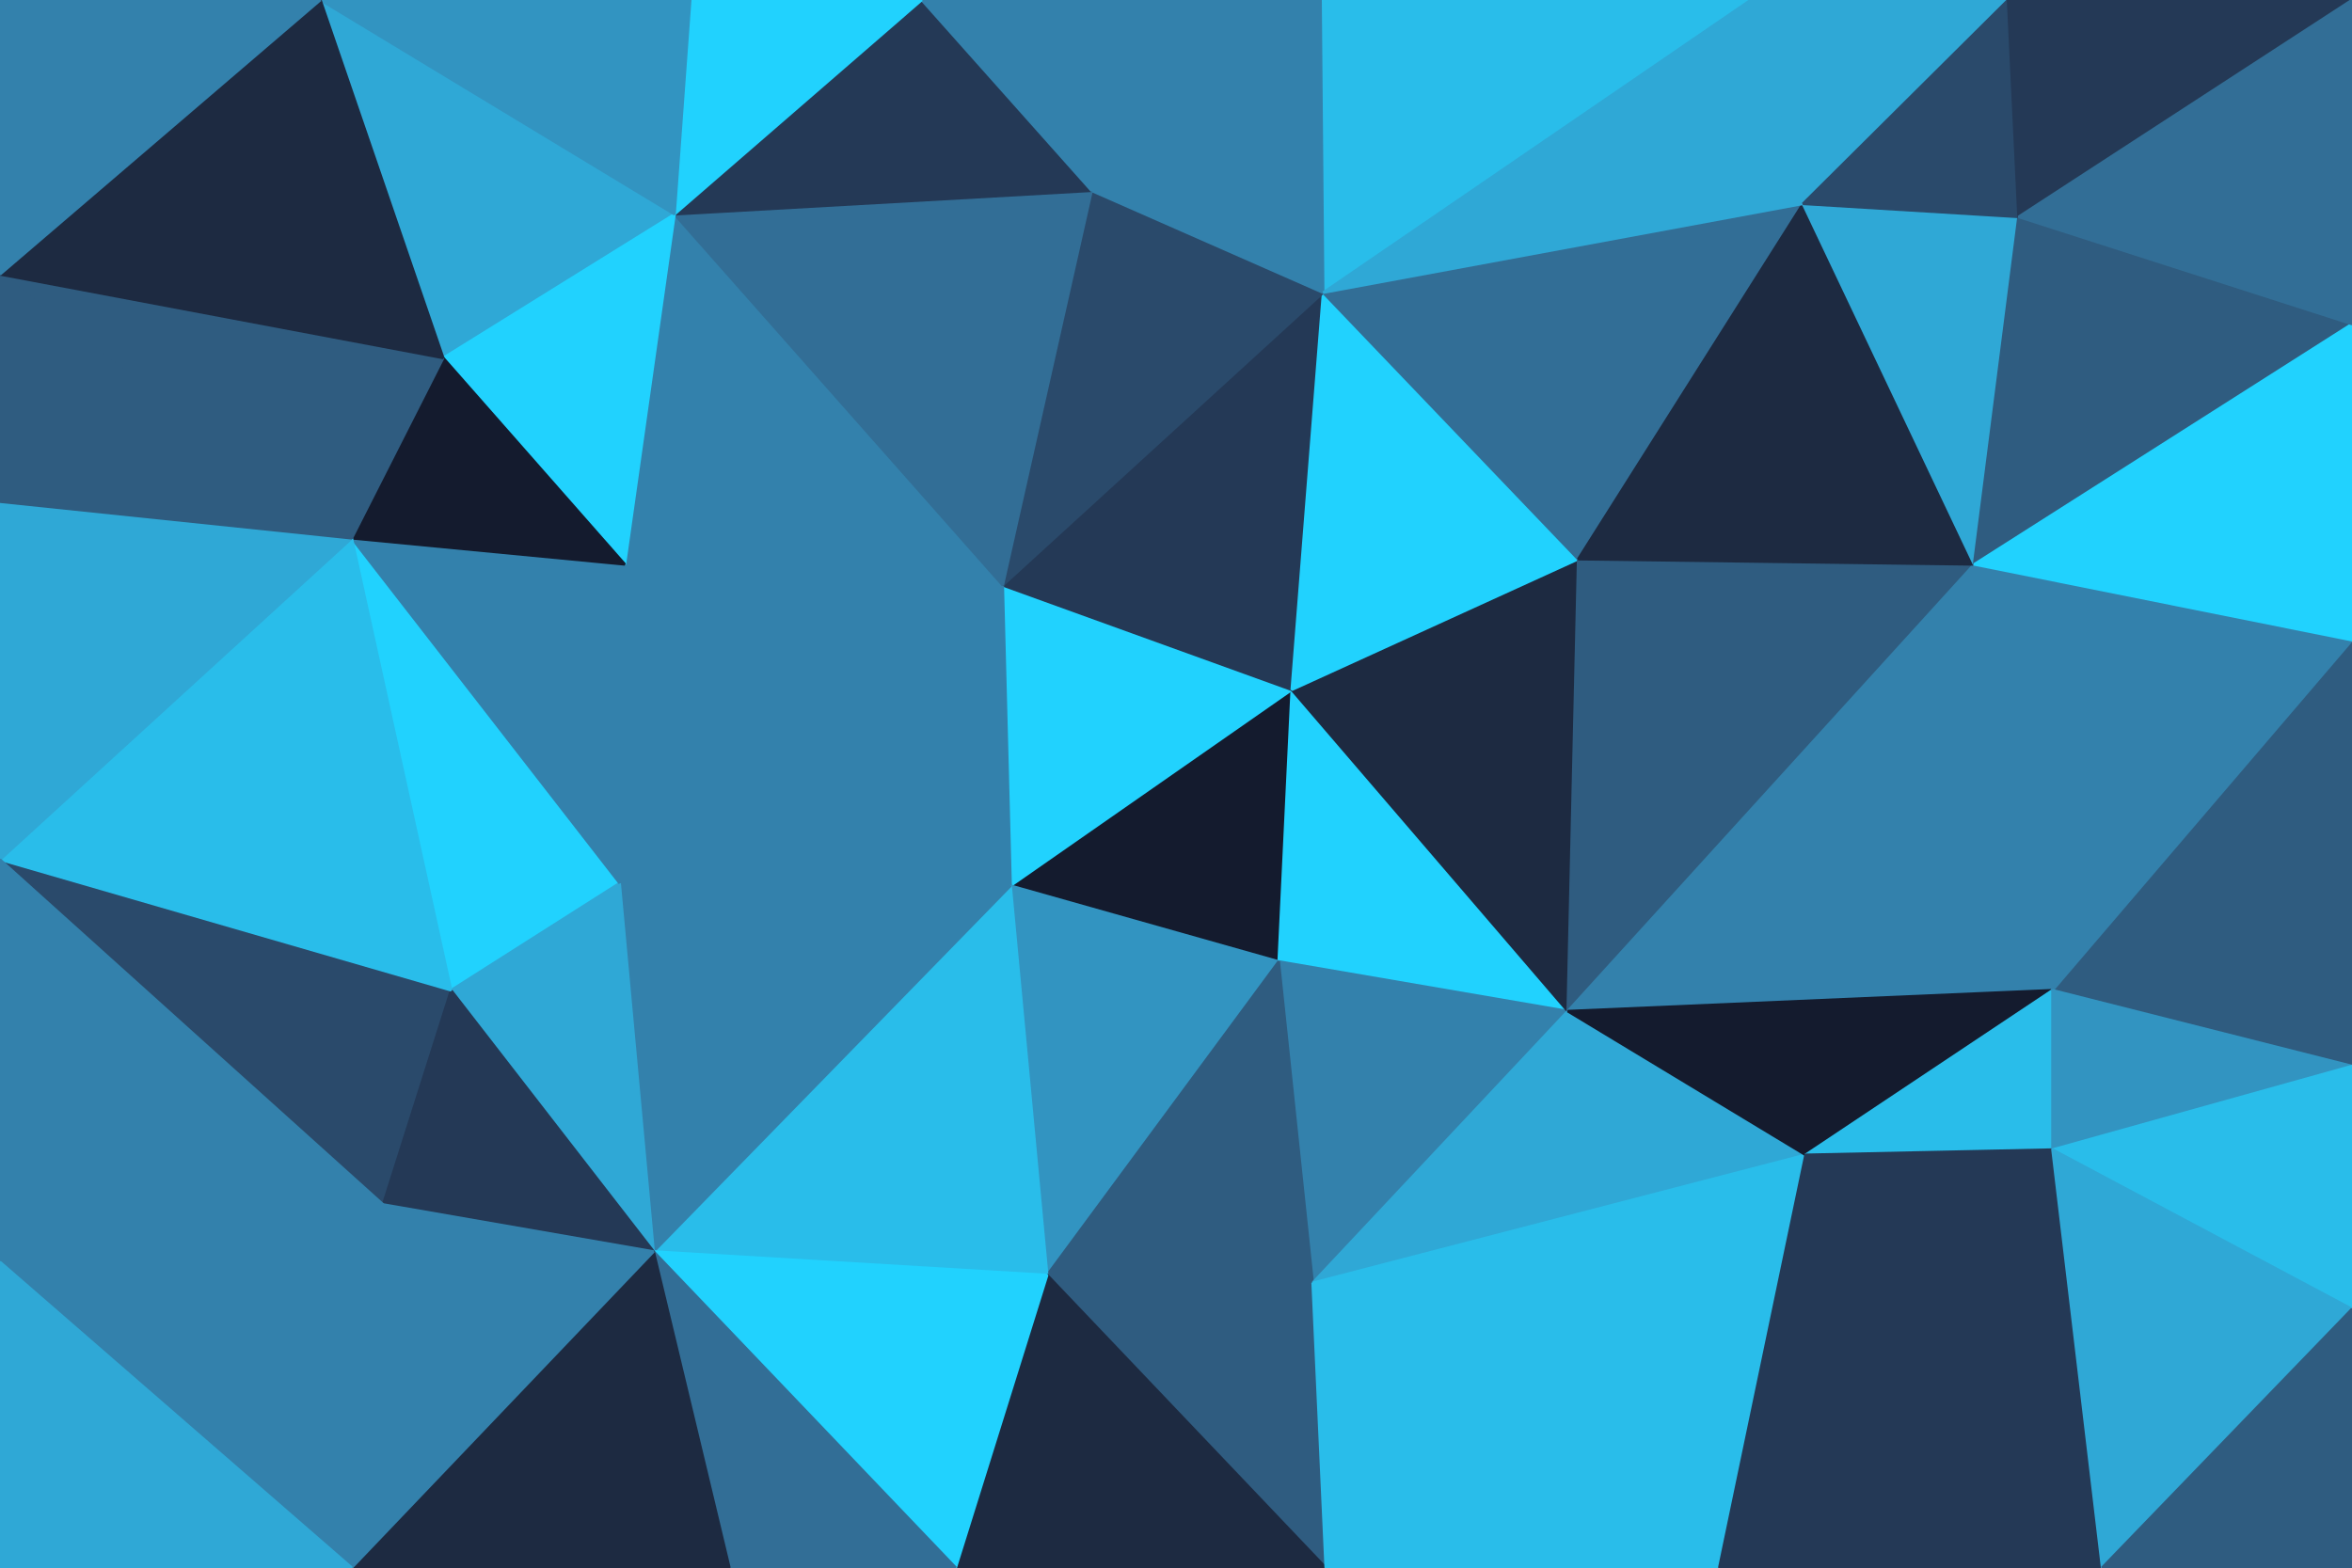
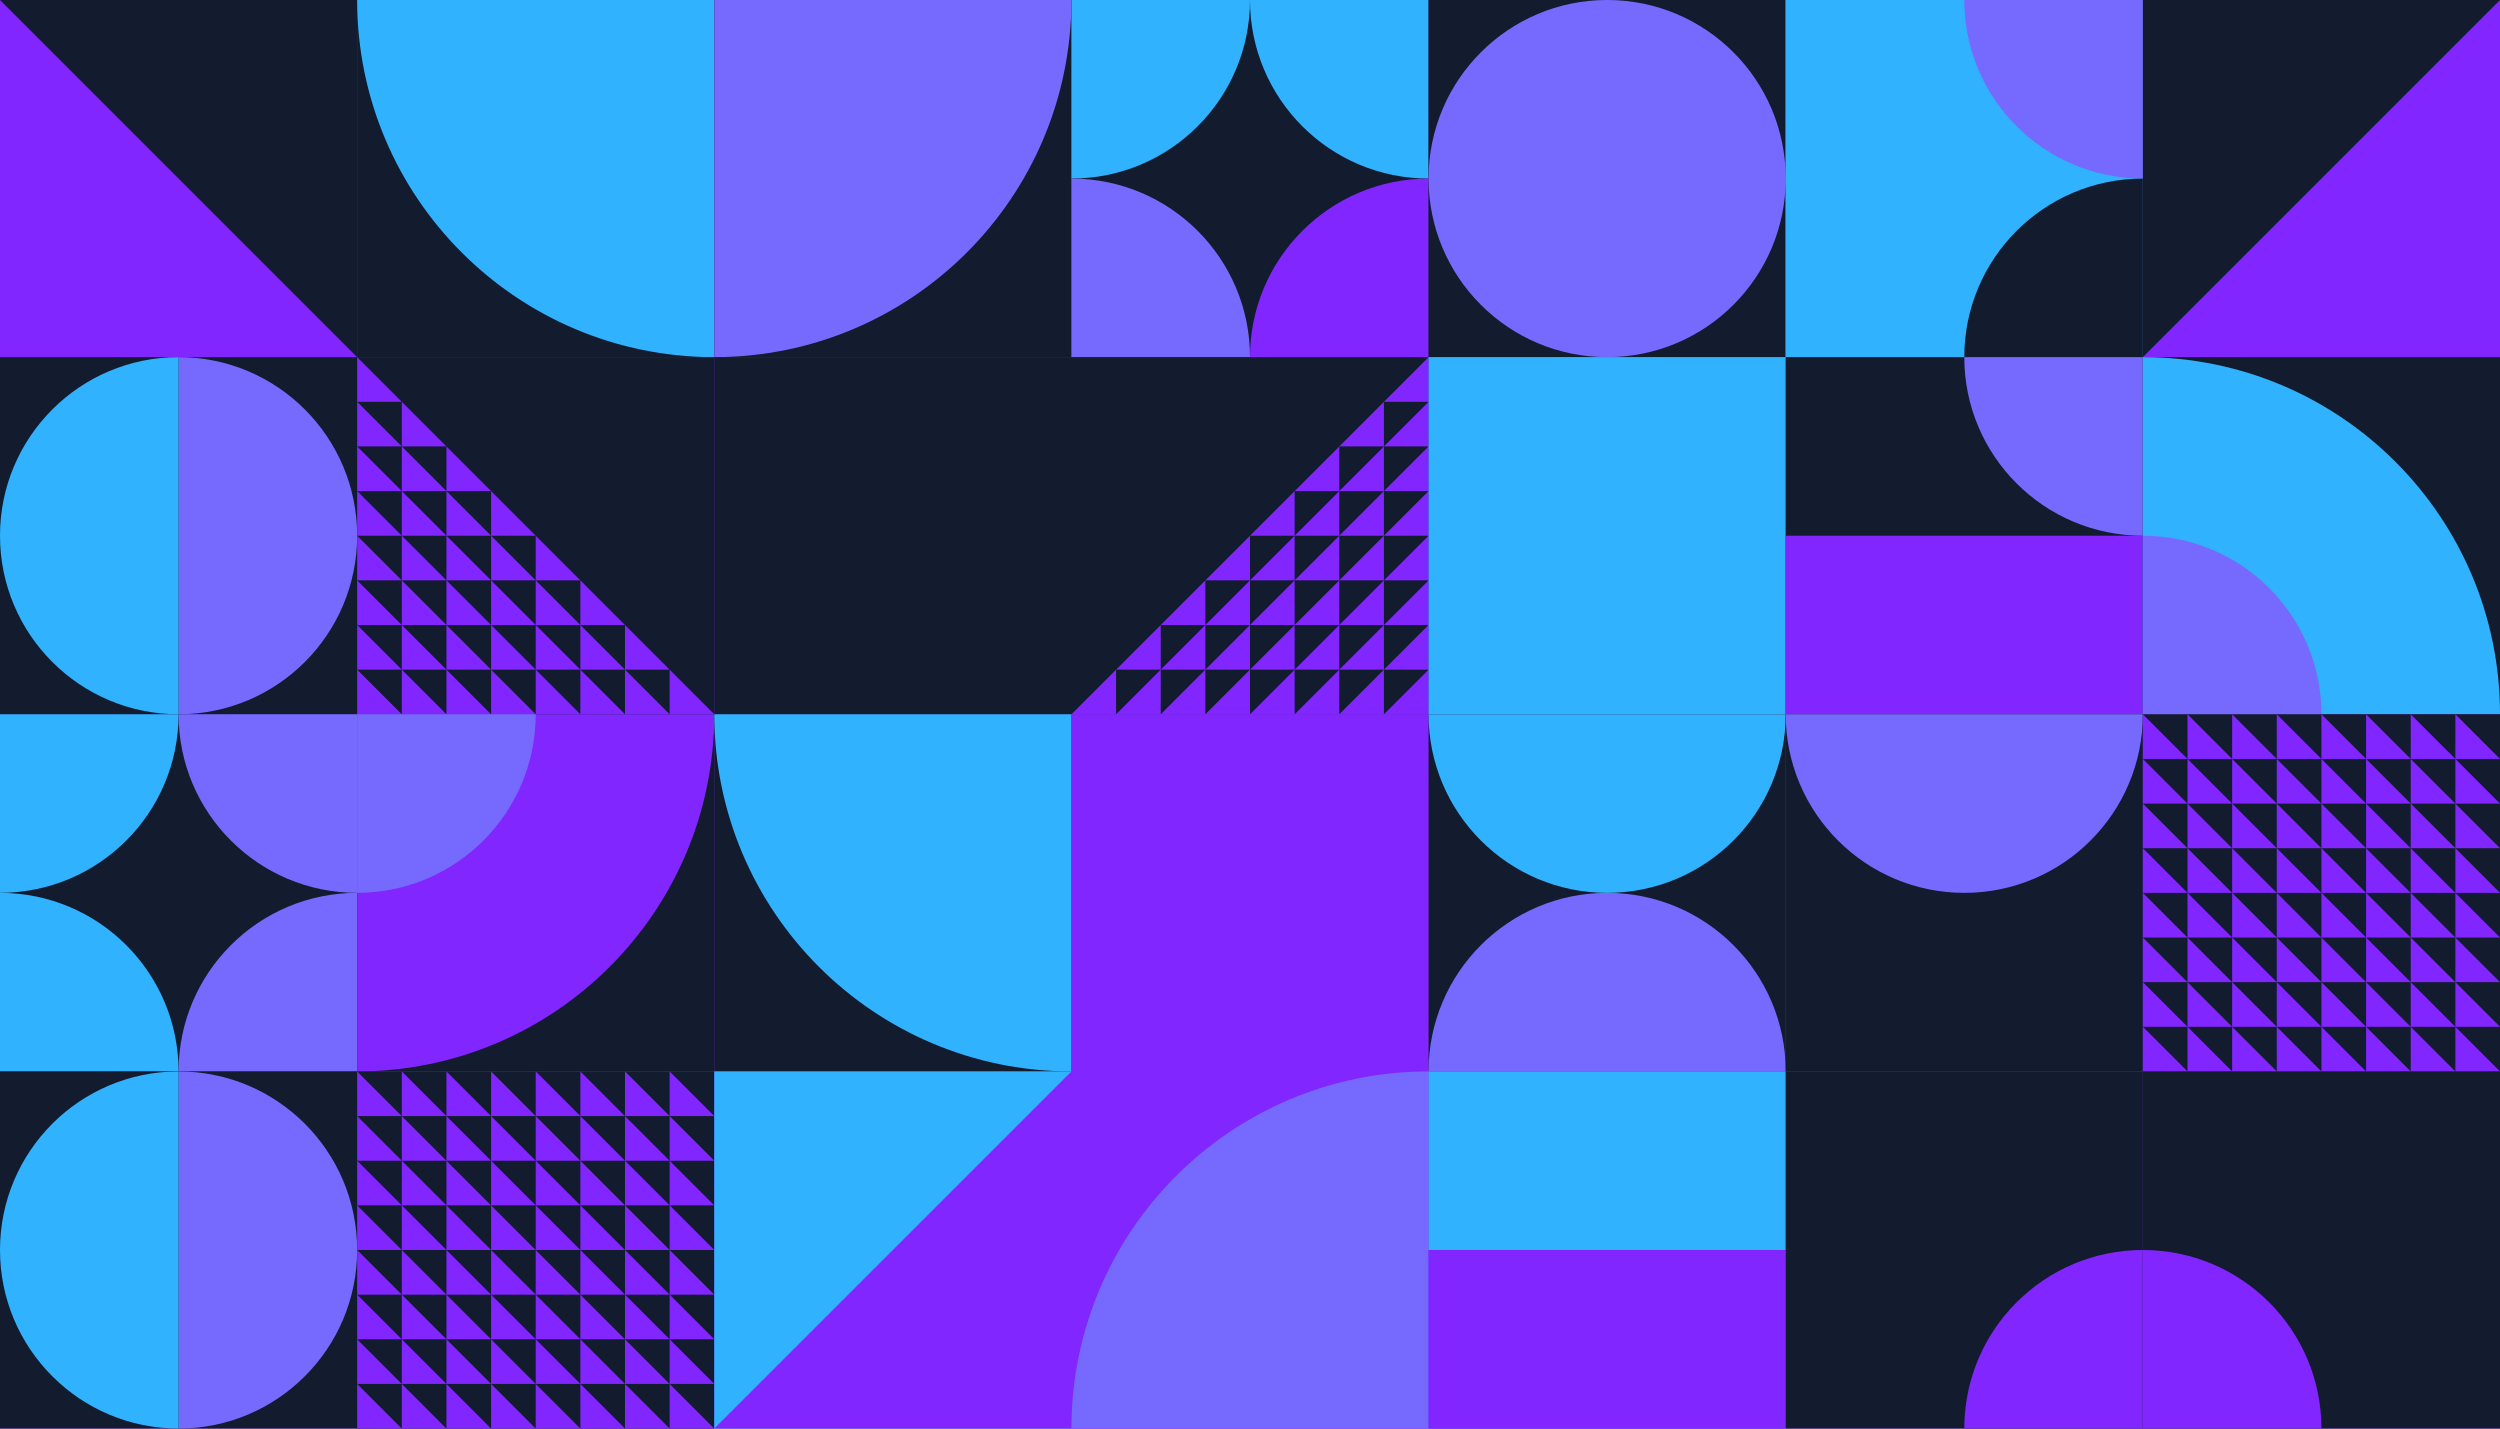
- <svg xmlns="http://www.w3.org/2000/svg" id="visual" viewBox="0 0 900 600" width="900" height="600" version="1.1">
-   <g stroke-width="1" stroke-linejoin="bevel">
-     <path d="M494.3 264L386.7 339L489.3 368Z" fill="#141b2e" stroke="#141b2e" />
-     <path d="M494.3 264L383.7 224L386.7 339Z" fill="#21d2fe" stroke="#21d2fe" />
-     <path d="M489.3 368L599.9 387L494.3 264Z" fill="#21d2fe" stroke="#21d2fe" />
-     <path d="M386.7 339L400.7 488L489.3 368Z" fill="#3294c1" stroke="#3294c1" />
-     <path d="M489.3 368L502.3 491L599.9 387Z" fill="#3381ac" stroke="#3381ac" />
-     <path d="M599.9 387L603.9 214L494.3 264Z" fill="#1d2a41" stroke="#1d2a41" />
-     <path d="M494.3 264L506.3 112L383.7 224Z" fill="#243956" stroke="#243956" />
-     <path d="M400.7 488L502.3 491L489.3 368Z" fill="#2f5c80" stroke="#2f5c80" />
-     <path d="M603.9 214L506.3 112L494.3 264Z" fill="#21d2fe" stroke="#21d2fe" />
-     <path d="M383.7 224L237.1 338L386.7 339Z" fill="#3381ac" stroke="#3381ac" />
-     <path d="M386.7 339L250.1 479L400.7 488Z" fill="#29bdea" stroke="#29bdea" />
-     <path d="M239.1 216L237.1 338L383.7 224Z" fill="#3381ac" stroke="#3381ac" />
-     <path d="M258.1 82L239.1 216L383.7 224Z" fill="#3381ac" stroke="#3381ac" />
-     <path d="M506.3 112L417.7 73L383.7 224Z" fill="#2a4a6b" stroke="#2a4a6b" />
-     <path d="M237.1 338L250.1 479L386.7 339Z" fill="#3381ac" stroke="#3381ac" />
-     <path d="M502.3 491L690.9 442L599.9 387Z" fill="#2fa8d6" stroke="#2fa8d6" />
-     <path d="M599.9 387L755.4 216L603.9 214Z" fill="#2f5c80" stroke="#2f5c80" />
-     <path d="M134.6 206L172.6 379L237.1 338Z" fill="#21d2fe" stroke="#21d2fe" />
-     <path d="M237.1 338L172.6 379L250.1 479Z" fill="#2fa8d6" stroke="#2fa8d6" />
-     <path d="M400.7 488L507.3 600L502.3 491Z" fill="#2f5c80" stroke="#2f5c80" />
-     <path d="M502.3 491L657.9 600L690.9 442Z" fill="#29bdea" stroke="#29bdea" />
-     <path d="M365.7 600L507.3 600L400.7 488Z" fill="#1d2a41" stroke="#1d2a41" />
-     <path d="M250.1 479L365.7 600L400.7 488Z" fill="#21d2fe" stroke="#21d2fe" />
-     <path d="M417.7 73L258.1 82L383.7 224Z" fill="#326e96" stroke="#326e96" />
-     <path d="M239.1 216L134.6 206L237.1 338Z" fill="#3381ac" stroke="#3381ac" />
-     <path d="M669.9 0L505.3 0L506.3 112Z" fill="#29bdea" stroke="#29bdea" />
-     <path d="M506.3 112L505.3 0L417.7 73Z" fill="#3381ac" stroke="#3381ac" />
-     <path d="M417.7 73L352.7 0L258.1 82Z" fill="#243956" stroke="#243956" />
-     <path d="M785.4 379L755.4 216L599.9 387Z" fill="#3381ac" stroke="#3381ac" />
-     <path d="M603.9 214L689.9 78L506.3 112Z" fill="#326e96" stroke="#326e96" />
-     <path d="M505.3 0L352.7 0L417.7 73Z" fill="#3381ac" stroke="#3381ac" />
-     <path d="M122.6 0L169.6 137L258.1 82Z" fill="#2fa8d6" stroke="#2fa8d6" />
-     <path d="M258.1 82L169.6 137L239.1 216Z" fill="#21d2fe" stroke="#21d2fe" />
-     <path d="M169.6 137L134.6 206L239.1 216Z" fill="#141b2e" stroke="#141b2e" />
-     <path d="M250.1 479L279.1 600L365.7 600Z" fill="#326e96" stroke="#326e96" />
-     <path d="M134.6 600L279.1 600L250.1 479Z" fill="#1d2a41" stroke="#1d2a41" />
-     <path d="M0 329L146.6 461L172.6 379Z" fill="#2a4a6b" stroke="#2a4a6b" />
-     <path d="M172.6 379L146.6 461L250.1 479Z" fill="#243956" stroke="#243956" />
-     <path d="M755.4 216L689.9 78L603.9 214Z" fill="#1d2a41" stroke="#1d2a41" />
-     <path d="M690.9 442L785.4 379L599.9 387Z" fill="#141b2e" stroke="#141b2e" />
-     <path d="M785.4 440L785.4 379L690.9 442Z" fill="#29bdea" stroke="#29bdea" />
-     <path d="M507.3 600L657.9 600L502.3 491Z" fill="#29bdea" stroke="#29bdea" />
-     <path d="M804.4 600L785.4 440L690.9 442Z" fill="#243956" stroke="#243956" />
-     <path d="M352.7 0L264.1 0L258.1 82Z" fill="#21d2fe" stroke="#21d2fe" />
-     <path d="M768.4 0L669.9 0L689.9 78Z" fill="#2fa8d6" stroke="#2fa8d6" />
-     <path d="M689.9 78L669.9 0L506.3 112Z" fill="#2fa8d6" stroke="#2fa8d6" />
-     <path d="M755.4 216L772.4 83L689.9 78Z" fill="#2fa8d6" stroke="#2fa8d6" />
-     <path d="M900 124L772.4 83L755.4 216Z" fill="#2f5c80" stroke="#2f5c80" />
-     <path d="M0 483L134.6 600L146.6 461Z" fill="#3381ac" stroke="#3381ac" />
-     <path d="M146.6 461L134.6 600L250.1 479Z" fill="#3381ac" stroke="#3381ac" />
-     <path d="M772.4 83L768.4 0L689.9 78Z" fill="#2a4a6b" stroke="#2a4a6b" />
-     <path d="M134.6 206L0 329L172.6 379Z" fill="#29bdea" stroke="#29bdea" />
-     <path d="M0 192L0 329L134.6 206Z" fill="#2fa8d6" stroke="#2fa8d6" />
-     <path d="M0 192L134.6 206L0 105Z" fill="#2f5c80" stroke="#2f5c80" />
-     <path d="M264.1 0L122.6 0L258.1 82Z" fill="#3294c1" stroke="#3294c1" />
-     <path d="M900 408L900 245L785.4 379Z" fill="#2f5c80" stroke="#2f5c80" />
-     <path d="M785.4 379L900 245L755.4 216Z" fill="#3381ac" stroke="#3381ac" />
-     <path d="M772.4 83L900 0L768.4 0Z" fill="#243956" stroke="#243956" />
-     <path d="M657.9 600L804.4 600L690.9 442Z" fill="#243956" stroke="#243956" />
-     <path d="M785.4 440L900 408L785.4 379Z" fill="#3294c1" stroke="#3294c1" />
-     <path d="M900 501L900 408L785.4 440Z" fill="#29bdea" stroke="#29bdea" />
-     <path d="M0 105L134.6 206L169.6 137Z" fill="#2f5c80" stroke="#2f5c80" />
-     <path d="M0 329L0 483L146.6 461Z" fill="#3381ac" stroke="#3381ac" />
-     <path d="M804.4 600L900 501L785.4 440Z" fill="#2fa8d6" stroke="#2fa8d6" />
-     <path d="M900 245L900 124L755.4 216Z" fill="#21d2fe" stroke="#21d2fe" />
-     <path d="M122.6 0L0 105L169.6 137Z" fill="#1d2a41" stroke="#1d2a41" />
-     <path d="M0 483L0 600L134.6 600Z" fill="#2fa8d6" stroke="#2fa8d6" />
-     <path d="M804.4 600L900 600L900 501Z" fill="#2f5c80" stroke="#2f5c80" />
-     <path d="M122.6 0L0 0L0 105Z" fill="#3381ac" stroke="#3381ac" />
-     <path d="M900 124L900 0L772.4 83Z" fill="#326e96" stroke="#326e96" />
-   </g>
+ <svg xmlns="http://www.w3.org/2000/svg" width="280" height="160" fill="none">
+   <path fill="#8126FE" d="M0 0h280v160H0z" />
+   <path fill="#131B2E" d="M40 40V0H0v40z" />
+   <path fill="#8126FE" d="M0 40V0l40 40H0Z" />
+   <path fill="#131B2E" d="M40 0v40h40V0z" />
+   <path fill="#30B2FE" d="M40 0a40 40 0 0 0 40 40V0H40Z" />
+   <path fill="#131B2E" d="M120 0v40H80V0z" />
+   <path fill="#766AFE" d="M120 0a40.001 40.001 0 0 1-40 40V0h40Z" />
+   <path fill="#131B2E" d="M120 0h40v40h-40z" />
+   <path fill="#30B2FE" d="M140 0c0 11.046 8.955 20 20 20V0h-20Z" />
+   <path fill="#8126FE" d="M140 40c0-11.046 8.955-20 20-20v20h-20Z" />
+   <path fill="#30B2FE" d="M140 0c0 11.046-8.954 20-20 20V0h20Z" />
+   <path fill="#766AFE" d="M140 40c0-11.046-8.954-20-20-20v20h20Z" />
+   <path fill="#131B2E" d="M160 40h40V0h-40z" />
+   <path fill="#766AFE" d="M160 20c0-11.046 8.955-20 20-20v40c-11.045 0-20-8.954-20-20ZM200 20c0-11.046-8.954-20-20-20v40c11.046 0 20-8.954 20-20Z" />
+   <path fill="#30B2FE" d="M200 0h40v40h-40z" />
+   <path fill="#30B2FE" d="M200 0h20v40h-20z" />
+   <path fill="#766AFE" d="M220 0c0 11.046 8.955 20 20.001 20V0H220Z" />
+   <path fill="#131B2E" d="M220 40c0-11.046 8.955-20 20.001-20v20H220Z" />
+   <path fill="#131B2E" d="M280 0h-40v40h40z" />
+   <path fill="#8126FE" d="M280 40h-40l40-40v40Z" />
+   <path fill="#131B2E" d="M40 40H0v40h40z" />
+   <path fill="#766AFE" d="M40 60c0 11.046-8.954 20-20 20V40c11.046 0 20 8.954 20 20Z" />
+   <path fill="#30B2FE" d="M0 60c0 11.045 8.955 20 20 20V40C8.955 40 0 48.954 0 60Z" />
+   <path fill="#131B2E" d="M80 80V40H40v40z" />
+   <path fill="#8126FE" d="M40 80v-5l5 5h-5ZM45 80v-5l5 5h-5ZM50 80v-5l5 5h-5ZM55 80v-5l5 5h-5ZM60 80v-5l5 5h-5ZM65 80v-5l5 5h-5ZM70 80v-5l5 5h-5ZM75 80v-5l5 5h-5ZM40 75v-5l5 5h-5ZM45 75v-5l5 5h-5ZM50 75v-5l5 5h-5ZM55 75v-5l5 5h-5ZM60 75v-5l5 5h-5ZM65 75v-5l5 5h-5ZM70 75v-5l5 5h-5ZM40 70v-5l5 5h-5ZM45 70v-5l5 5h-5ZM50 70v-5l5 5h-5ZM55 70v-5l5 5h-5ZM60 70v-5l5 5h-5ZM65 70v-5l5 5h-5ZM40 65v-5l5 5h-5ZM45 65v-5l5 5h-5ZM50 65v-5l5 5h-5ZM55 65v-5l5 5h-5ZM60 65v-5l5 5h-5ZM40 60v-5l5 5h-5ZM45 60v-5l5 5h-5ZM50 60v-5l5 5h-5ZM55 60v-5l5 5h-5ZM40 55v-5l5 5h-5ZM45 55v-5l5 5h-5ZM50 55v-5l5 5h-5ZM40 50v-5l5 5h-5ZM45 50v-5l5 5h-5ZM40 45v-5l5 5h-5Z" />
+   <path fill="#131B2E" d="M80 80V40h40v40zM120 80V40h40v40z" />
+   <path fill="#8126FE" d="M160 80v-5l-5 5h5ZM155 80v-5l-5 5h5ZM150 80v-5l-5 5h5ZM145 80v-5l-5 5h5ZM140 80v-5l-5 5h5ZM135 80v-5l-5 5h5ZM130 80v-5l-5 5h5ZM125 80v-5l-5 5h5ZM160 75v-5l-5 5h5ZM155 75v-5l-5 5h5ZM150 75v-5l-5 5h5ZM145 75v-5l-5 5h5ZM140 75v-5l-5 5h5ZM135 75v-5l-5 5h5ZM130 75v-5l-5 5h5ZM160 70v-5l-5 5h5ZM155 70v-5l-5 5h5ZM150 70v-5l-5 5h5ZM145 70v-5l-5 5h5ZM140 70v-5l-5 5h5ZM135 70v-5l-5 5h5ZM160 65v-5l-5 5h5ZM155 65v-5l-5 5h5ZM150 65v-5l-5 5h5ZM145 65v-5l-5 5h5ZM140 65v-5l-5 5h5ZM160 60v-5l-5 5h5ZM155 60v-5l-5 5h5ZM150 60v-5l-5 5h5ZM145 60v-5l-5 5h5ZM160 55v-5l-5 5h5ZM155 55v-5l-5 5h5ZM150 55v-5l-5 5h5ZM160 50v-5l-5 5h5ZM155 50v-5l-5 5h5ZM160 45v-5l-5 5h5Z" />
+   <path fill="#30B2FE" d="M160 80V40h40v40z" />
+   <path fill="#131B2E" d="M200 80V40h40v40z" />
+   <path fill="#8126FE" d="M200 80V60h40v20z" />
+   <path fill="#766AFE" d="M240.001 60c-11.046 0-20-8.954-20-20h20v20Z" />
+   <path fill="#131B2E" d="M280 40v40h-40V40z" />
+   <path fill="#30B2FE" d="M280.001 80A40.003 40.003 0 0 0 240 40v40h40.001Z" />
+   <path fill="#766AFE" d="M260.001 80A20.003 20.003 0 0 0 240 60v20h20.001Z" />
+   <path fill="#131B2E" d="M0 120V80h40v40z" />
+   <path fill="#30B2FE" d="M0 100c11.046 0 20-8.954 20-20H0v20Z" />
+   <path fill="#766AFE" d="M40 100c-11.045 0-20-8.954-20-20h20v20Z" />
+   <path fill="#30B2FE" d="M0 100c11.046 0 20 8.954 20 20H0v-20Z" />
+   <path fill="#766AFE" d="M40 100c-11.045 0-20 8.954-20 20h20v-20Z" />
+   <path fill="#131B2E" d="M80 120V80H40v40z" />
+   <path fill="#8126FE" d="M80 80a40.001 40.001 0 0 1-40 40V80h40Z" />
+   <path fill="#766AFE" d="M60 80a20 20 0 0 1-20 20V80h20Z" />
+   <path fill="#131B2E" d="M80 120V80h40v40z" />
+   <path fill="#30B2FE" d="M80 80a40 40 0 0 0 40 40V80H80Z" />
+   <path fill="#8126FE" d="M160 120V80h-40v40z" />
+   <path fill="#8126FE" d="M120 120V80l40 40h-40Z" />
+   <path fill="#131B2E" d="M160 80v40h40V80z" />
+   <path fill="#766AFE" d="M180 100c11.046 0 20 8.954 20 20h-40c0-11.046 8.955-20 20-20Z" />
+   <path fill="#30B2FE" d="M180 100c11.046 0 20-8.954 20-20h-40c0 11.046 8.955 20 20 20Z" />
+   <path fill="#131B2E" d="M200 120V80h40v40z" />
+   <path fill="#766AFE" d="M220 100c11.046 0 20-8.954 20-20h-40c0 11.046 8.955 20 20 20Z" />
+   <path fill="#131B2E" d="M280 120V80h-40v40z" />
+   <path fill="#8126FE" d="M240 120v-5l5 5h-5ZM245 120v-5l5 5h-5ZM250 120v-5l5 5h-5ZM255 120v-5l5 5h-5ZM260 120v-5l5 5h-5ZM265 120v-5l5 5h-5ZM270 120v-5l5 5h-5ZM275 120v-5l5 5h-5ZM240 115v-5l5 5h-5ZM245 115v-5l5 5h-5ZM250 115v-5l5 5h-5ZM255 115v-5l5 5h-5ZM260 115v-5l5 5h-5ZM265 115v-5l5 5h-5ZM270 115v-5l5 5h-5ZM275 115v-5l5 5h-5ZM240 110v-5l5 5h-5ZM245 110v-5l5 5h-5ZM250 110v-5l5 5h-5ZM255 110v-5l5 5h-5ZM260 110v-5l5 5h-5ZM265 110v-5l5 5h-5ZM270 110v-5l5 5h-5ZM275 110v-5l5 5h-5ZM240 105v-5l5 5h-5ZM245 105v-5l5 5h-5ZM250 105v-5l5 5h-5ZM255 105v-5l5 5h-5ZM260 105v-5l5 5h-5ZM265 105v-5l5 5h-5ZM270 105v-5l5 5h-5ZM275 105v-5l5 5h-5ZM240 100v-5l5 5h-5ZM245 100v-5l5 5h-5ZM250 100v-5l5 5h-5ZM255 100v-5l5 5h-5ZM260 100v-5l5 5h-5ZM265 100v-5l5 5h-5ZM270 100v-5l5 5h-5ZM275 100v-5l5 5h-5ZM240 95v-5l5 5h-5ZM245 95v-5l5 5h-5ZM250 95v-5l5 5h-5ZM255 95v-5l5 5h-5ZM260 95v-5l5 5h-5ZM265 95v-5l5 5h-5ZM270 95v-5l5 5h-5ZM275 95v-5l5 5h-5ZM240 90v-5l5 5h-5ZM245 90v-5l5 5h-5ZM250 90v-5l5 5h-5ZM255 90v-5l5 5h-5ZM260 90v-5l5 5h-5ZM265 90v-5l5 5h-5ZM270 90v-5l5 5h-5ZM275 90v-5l5 5h-5ZM240 85v-5l5 5h-5ZM245 85v-5l5 5h-5ZM250 85v-5l5 5h-5ZM255 85v-5l5 5h-5ZM260 85v-5l5 5h-5ZM265 85v-5l5 5h-5ZM270 85v-5l5 5h-5ZM275 85v-5l5 5h-5Z" />
+   <path fill="#131B2E" d="M40 120H0v40h40z" />
+   <path fill="#766AFE" d="M40 140c0 11.046-8.954 20-20 20v-40c11.046 0 20 8.954 20 20Z" />
+   <path fill="#30B2FE" d="M0 140c0 11.046 8.955 20 20 20v-40c-11.045 0-20 8.954-20 20Z" />
+   <path fill="#131B2E" d="M80 160v-40H40v40z" />
+   <path fill="#8126FE" d="M40 160v-5l5 5h-5ZM45 160v-5l5 5h-5ZM50 160v-5l5 5h-5ZM55 160v-5l5 5h-5ZM60 160v-5l5 5h-5ZM65 160v-5l5 5h-5ZM70 160v-5l5 5h-5ZM75 160v-5l5 5h-5ZM40 155v-5l5 5h-5ZM45 155v-5l5 5h-5ZM50 155v-5l5 5h-5ZM55 155v-5l5 5h-5ZM60 155v-5l5 5h-5ZM65 155v-5l5 5h-5ZM70 155v-5l5 5h-5ZM75 155v-5l5 5h-5ZM40 150v-5l5 5h-5ZM45 150v-5l5 5h-5ZM50 150v-5l5 5h-5ZM55 150v-5l5 5h-5ZM60 150v-5l5 5h-5ZM65 150v-5l5 5h-5ZM70 150v-5l5 5h-5ZM75 150v-5l5 5h-5ZM40 145v-5l5 5h-5ZM45 145v-5l5 5h-5ZM50 145v-5l5 5h-5ZM55 145v-5l5 5h-5ZM60 145v-5l5 5h-5ZM65 145v-5l5 5h-5ZM70 145v-5l5 5h-5ZM75 145v-5l5 5h-5ZM40 140v-5l5 5h-5ZM45 140v-5l5 5h-5ZM50 140v-5l5 5h-5ZM55 140v-5l5 5h-5ZM60 140v-5l5 5h-5ZM65 140v-5l5 5h-5ZM70 140v-5l5 5h-5ZM75 140v-5l5 5h-5ZM40 135v-5l5 5h-5ZM45 135v-5l5 5h-5ZM50 135v-5l5 5h-5ZM55 135v-5l5 5h-5ZM60 135v-5l5 5h-5ZM65 135v-5l5 5h-5ZM70 135v-5l5 5h-5ZM75 135v-5l5 5h-5ZM40 130v-5l5 5h-5ZM45 130v-5l5 5h-5ZM50 130v-5l5 5h-5ZM55 130v-5l5 5h-5ZM60 130v-5l5 5h-5ZM65 130v-5l5 5h-5ZM70 130v-5l5 5h-5ZM75 130v-5l5 5h-5ZM40 125v-5l5 5h-5ZM45 125v-5l5 5h-5ZM50 125v-5l5 5h-5ZM55 125v-5l5 5h-5ZM60 125v-5l5 5h-5ZM65 125v-5l5 5h-5ZM70 125v-5l5 5h-5ZM75 125v-5l5 5h-5Z" />
+   <path fill="#30B2FE" d="M80 160v-40h40v40z" />
+   <path fill="#8126FE" d="M120 160v-40l-40 40h40ZM120 160v-40h40v40z" />
+   <path fill="#766AFE" d="M120 160a40.001 40.001 0 0 1 40-40v40h-40Z" />
+   <path fill="#30B2FE" d="M160 160v-40h40v40z" />
+   <path fill="#8126FE" d="M160 160v-20h40v20z" />
+   <path fill="#8126FE" d="M160 160v-20h40v20z" />
+   <path fill="#131B2E" d="M200 120v40h40v-40z" />
+   <path fill="#8126FE" d="M220 160c0-11.045 8.955-20 20.001-20v20H220Z" />
+   <path fill="#131B2E" d="M240 120h40v40h-40z" />
+   <path fill="#8126FE" d="M260 160c0-11.045-8.954-20-20-20v20h20Z" />
</svg>
